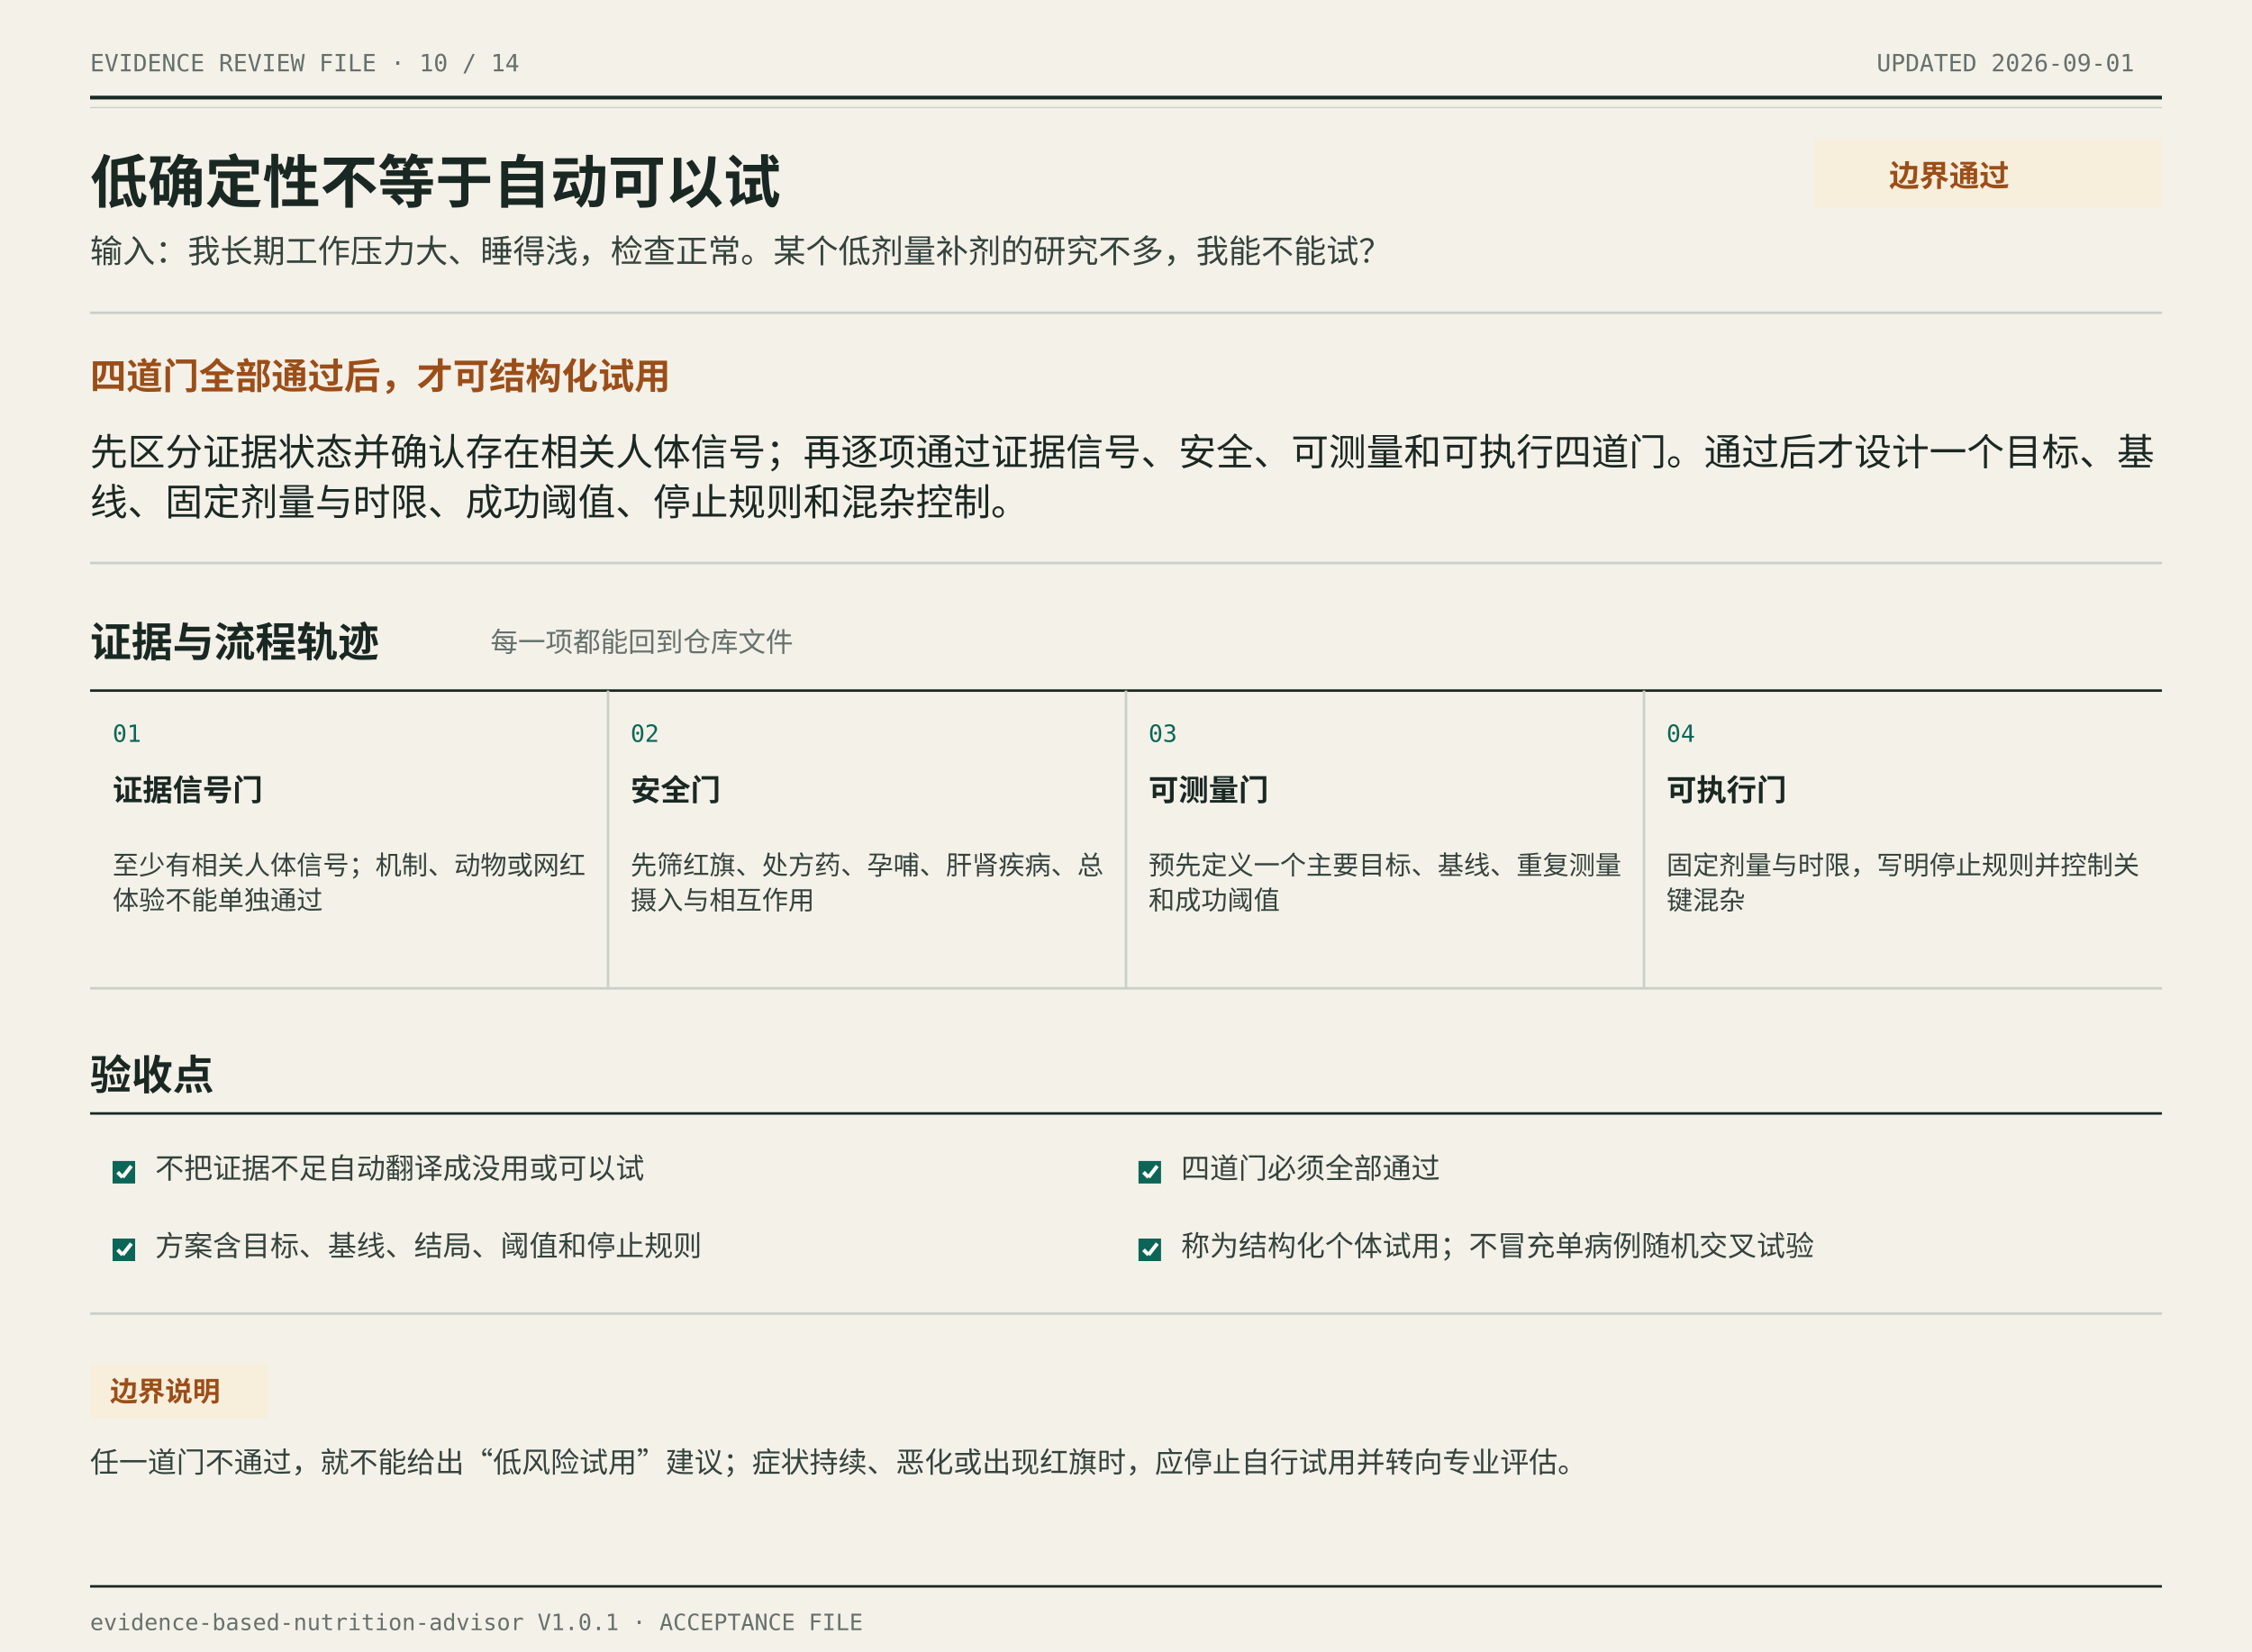
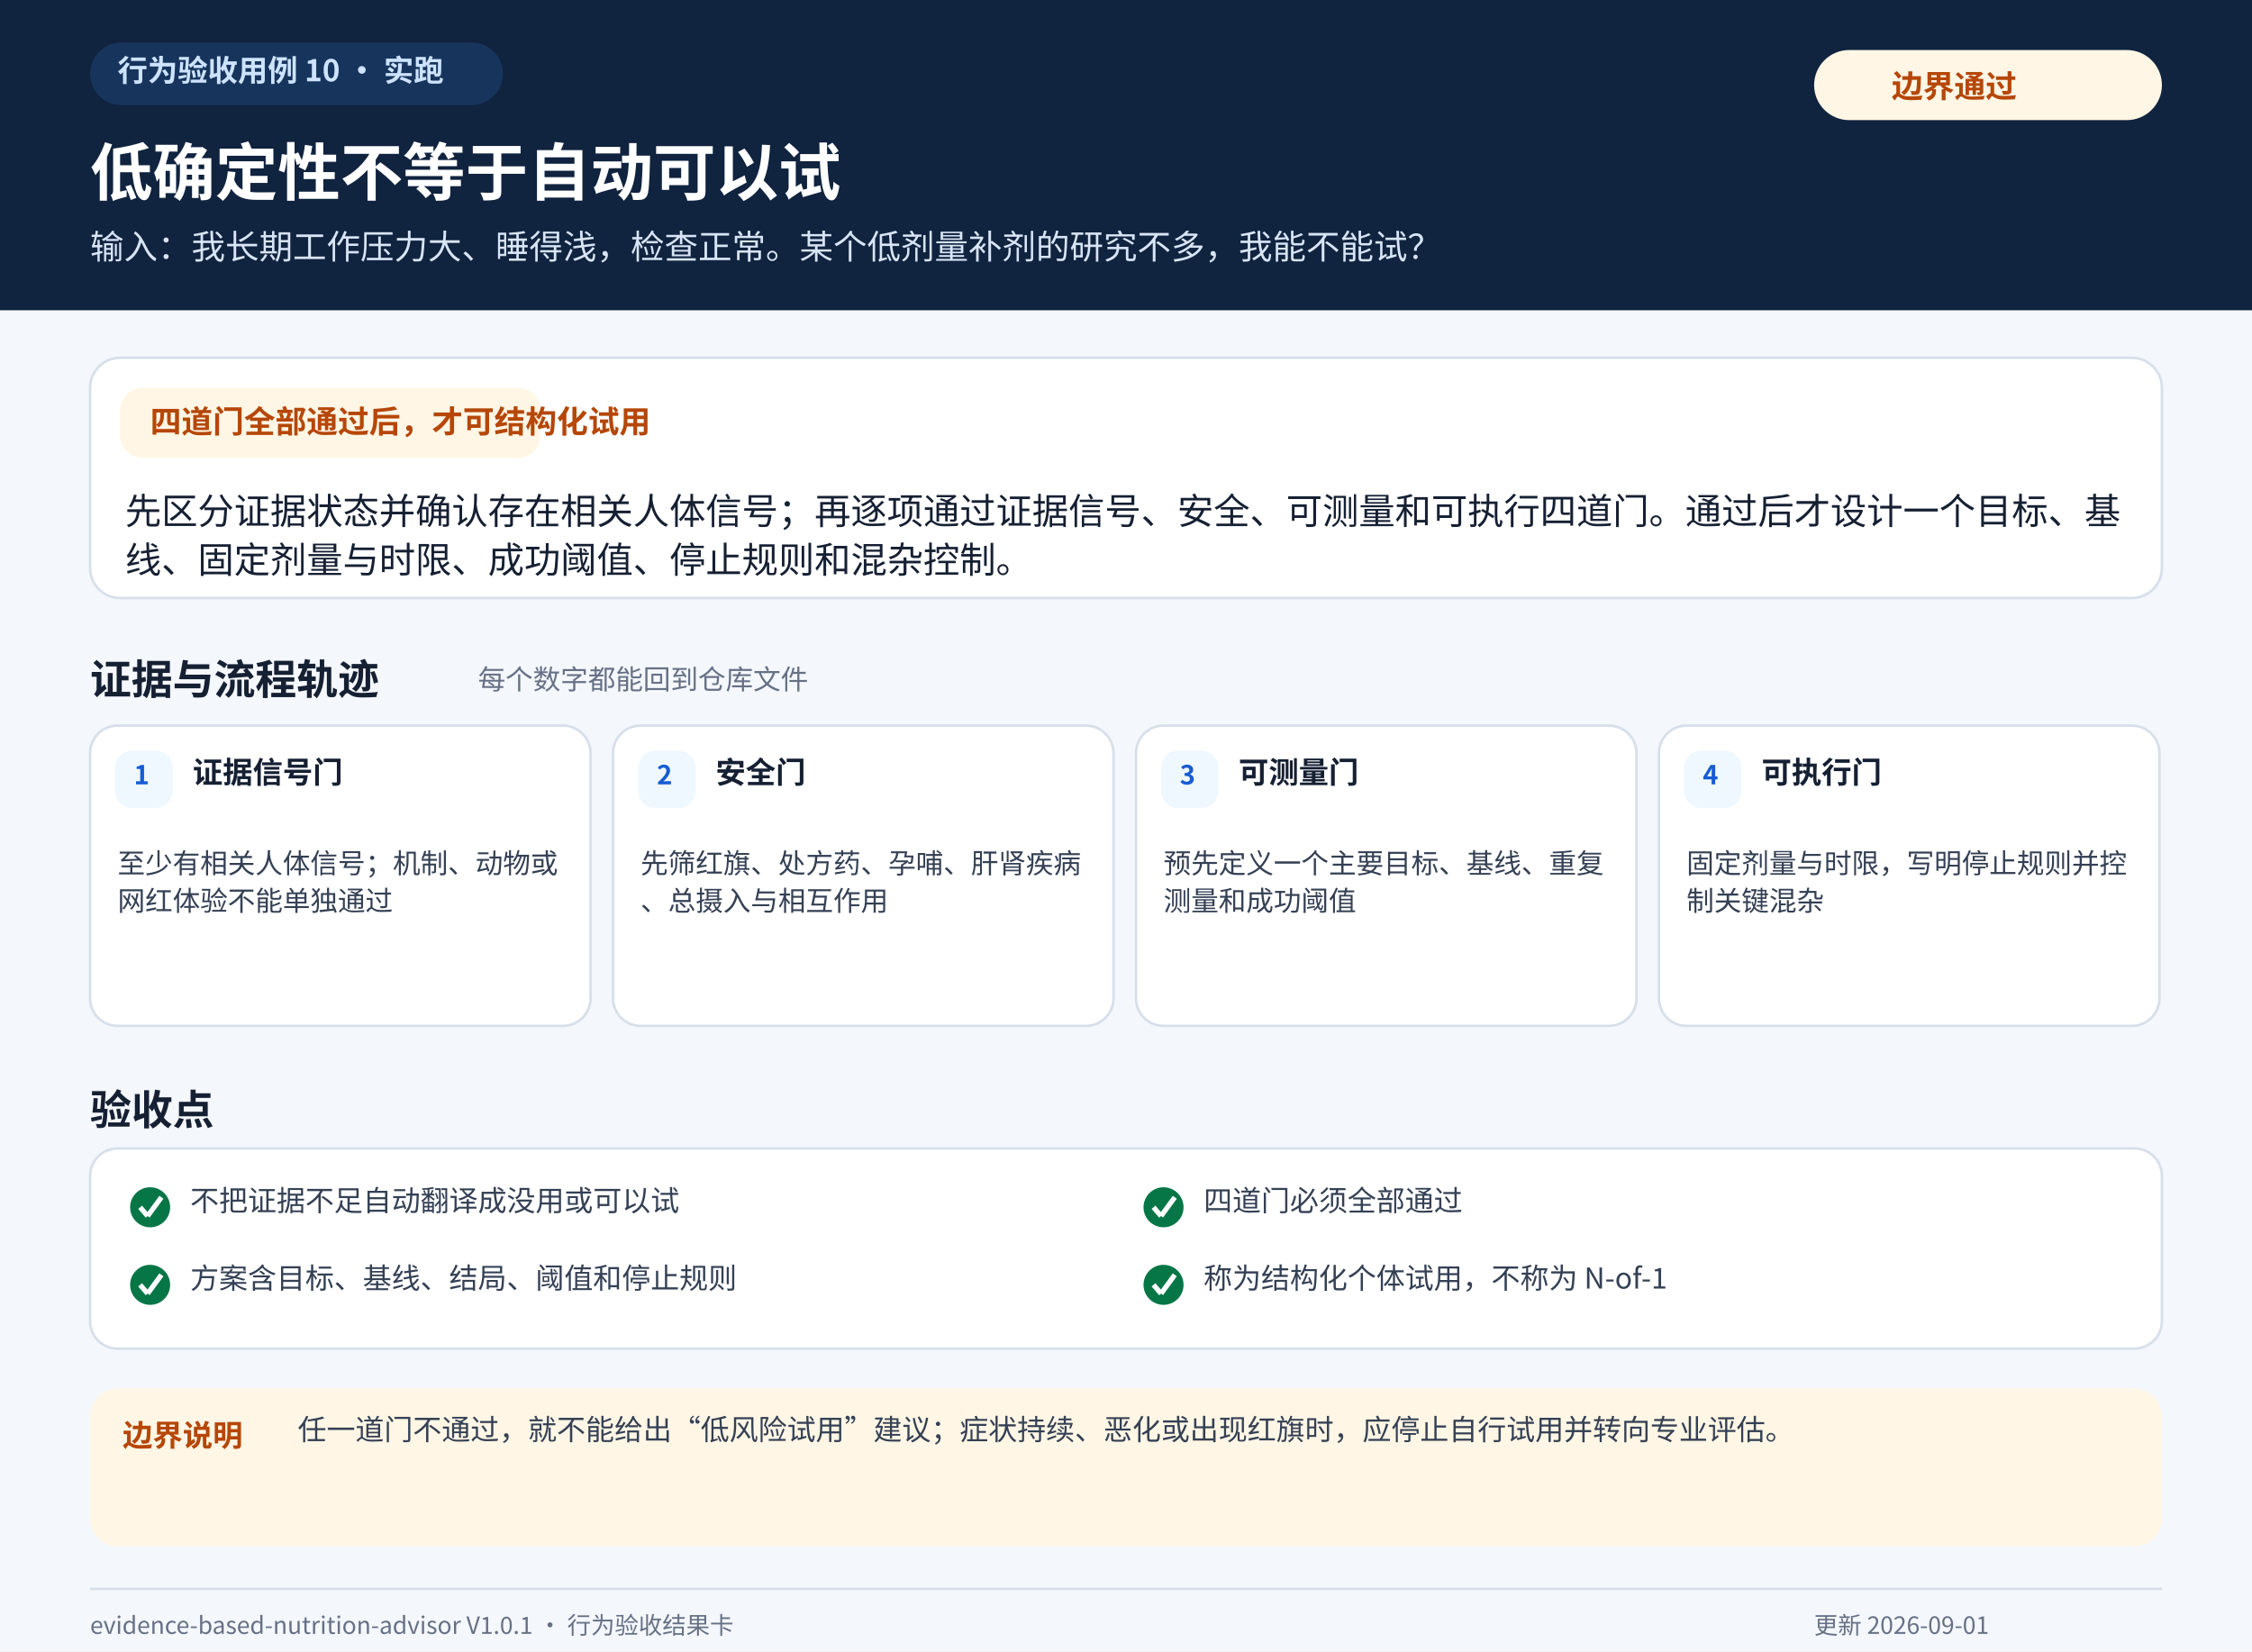
<svg xmlns="http://www.w3.org/2000/svg" width="1800" height="1320" viewBox="0 0 1800 1320" role="img" aria-label="行为验收用例 10：低确定性不等于自动可以试">
-   <rect width="1800" height="1320" fill="#F4F1E9" />
-   <rect x="0" y="0" width="1800" height="1320" rx="0" fill="#F4F1E9" />
-   <text x="72" y="57" font-family="Consolas, monospace" font-size="19" font-weight="400" fill="#65716C">EVIDENCE REVIEW FILE · 10 / 14</text>
-   <text x="1500" y="57" font-family="Consolas, monospace" font-size="19" font-weight="400" fill="#65716C">UPDATED 2026-09-01</text>
-   <line x1="72" y1="78" x2="1728" y2="78" stroke="#1A2823" stroke-width="3" />
-   <line x1="72" y1="86" x2="1728" y2="86" stroke="#C9D0C8" stroke-width="1" />
-   <text x="72" y="162" font-family="Microsoft YaHei, PingFang SC, Noto Sans CJK SC, sans-serif" font-size="46" font-weight="700" fill="#1A2823">低确定性不等于自动可以试</text>
-   <text x="72" y="210" font-family="Microsoft YaHei, PingFang SC, Noto Sans CJK SC, sans-serif" font-size="26" font-weight="400" fill="#34433D">输入：我长期工作压力大、睡得浅，检查正常。某个低剂量补剂的研究不多，我能不能试？</text>
-   <rect x="1450" y="112" width="278" height="54" rx="0" fill="#F8EEDC" />
-   <text x="1510" y="149" font-family="Microsoft YaHei, PingFang SC, Noto Sans CJK SC, sans-serif" font-size="24" font-weight="700" fill="#9B4E18">边界通过</text>
-   <line x1="72" y1="250" x2="1728" y2="250" stroke="#C9D0C8" stroke-width="2" />
-   <text x="72" y="311" font-family="Microsoft YaHei, PingFang SC, Noto Sans CJK SC, sans-serif" font-size="29" font-weight="700" fill="#9B4E18">四道门全部通过后，才可结构化试用</text>
-   <text x="72" y="372" font-family="Microsoft YaHei, PingFang SC, Noto Sans CJK SC, sans-serif" font-size="30" font-weight="400" fill="#1A2823">先区分证据状态并确认存在相关人体信号；再逐项通过证据信号、安全、可测量和可执行四道门。通过后才设计一个目标、基</text>
-   <text x="72" y="412" font-family="Microsoft YaHei, PingFang SC, Noto Sans CJK SC, sans-serif" font-size="30" font-weight="400" fill="#1A2823">线、固定剂量与时限、成功阈值、停止规则和混杂控制。</text>
-   <line x1="72" y1="450" x2="1728" y2="450" stroke="#C9D0C8" stroke-width="2" />
-   <text x="72" y="525" font-family="Microsoft YaHei, PingFang SC, Noto Sans CJK SC, sans-serif" font-size="33" font-weight="700" fill="#1A2823">证据与流程轨迹</text>
-   <text x="392" y="521" font-family="Microsoft YaHei, PingFang SC, Noto Sans CJK SC, sans-serif" font-size="22" font-weight="400" fill="#65716C">每一项都能回到仓库文件</text>
-   <line x1="72" y1="552" x2="486" y2="552" stroke="#1A2823" stroke-width="2" />
-   <line x1="72" y1="790" x2="486" y2="790" stroke="#C9D0C8" stroke-width="2" />
-   <text x="90" y="593" font-family="Consolas, monospace" font-size="19" font-weight="400" fill="#0B6657">01</text>
-   <text x="90" y="640" font-family="Microsoft YaHei, PingFang SC, Noto Sans CJK SC, sans-serif" font-size="24" font-weight="700" fill="#1A2823">证据信号门</text>
-   <text x="90" y="699" font-family="Microsoft YaHei, PingFang SC, Noto Sans CJK SC, sans-serif" font-size="21" font-weight="400" fill="#34433D">至少有相关人体信号；机制、动物或网红</text>
-   <text x="90" y="727" font-family="Microsoft YaHei, PingFang SC, Noto Sans CJK SC, sans-serif" font-size="21" font-weight="400" fill="#34433D">体验不能单独通过</text>
-   <line x1="486" y1="552" x2="900" y2="552" stroke="#1A2823" stroke-width="2" />
-   <line x1="486" y1="790" x2="900" y2="790" stroke="#C9D0C8" stroke-width="2" />
-   <line x1="486" y1="552" x2="486" y2="790" stroke="#C9D0C8" stroke-width="2" />
-   <text x="504" y="593" font-family="Consolas, monospace" font-size="19" font-weight="400" fill="#0B6657">02</text>
-   <text x="504" y="640" font-family="Microsoft YaHei, PingFang SC, Noto Sans CJK SC, sans-serif" font-size="24" font-weight="700" fill="#1A2823">安全门</text>
-   <text x="504" y="699" font-family="Microsoft YaHei, PingFang SC, Noto Sans CJK SC, sans-serif" font-size="21" font-weight="400" fill="#34433D">先筛红旗、处方药、孕哺、肝肾疾病、总</text>
-   <text x="504" y="727" font-family="Microsoft YaHei, PingFang SC, Noto Sans CJK SC, sans-serif" font-size="21" font-weight="400" fill="#34433D">摄入与相互作用</text>
-   <line x1="900" y1="552" x2="1314" y2="552" stroke="#1A2823" stroke-width="2" />
-   <line x1="900" y1="790" x2="1314" y2="790" stroke="#C9D0C8" stroke-width="2" />
-   <line x1="900" y1="552" x2="900" y2="790" stroke="#C9D0C8" stroke-width="2" />
-   <text x="918" y="593" font-family="Consolas, monospace" font-size="19" font-weight="400" fill="#0B6657">03</text>
-   <text x="918" y="640" font-family="Microsoft YaHei, PingFang SC, Noto Sans CJK SC, sans-serif" font-size="24" font-weight="700" fill="#1A2823">可测量门</text>
-   <text x="918" y="699" font-family="Microsoft YaHei, PingFang SC, Noto Sans CJK SC, sans-serif" font-size="21" font-weight="400" fill="#34433D">预先定义一个主要目标、基线、重复测量</text>
-   <text x="918" y="727" font-family="Microsoft YaHei, PingFang SC, Noto Sans CJK SC, sans-serif" font-size="21" font-weight="400" fill="#34433D">和成功阈值</text>
-   <line x1="1314" y1="552" x2="1728" y2="552" stroke="#1A2823" stroke-width="2" />
-   <line x1="1314" y1="790" x2="1728" y2="790" stroke="#C9D0C8" stroke-width="2" />
-   <line x1="1314" y1="552" x2="1314" y2="790" stroke="#C9D0C8" stroke-width="2" />
-   <text x="1332" y="593" font-family="Consolas, monospace" font-size="19" font-weight="400" fill="#0B6657">04</text>
-   <text x="1332" y="640" font-family="Microsoft YaHei, PingFang SC, Noto Sans CJK SC, sans-serif" font-size="24" font-weight="700" fill="#1A2823">可执行门</text>
-   <text x="1332" y="699" font-family="Microsoft YaHei, PingFang SC, Noto Sans CJK SC, sans-serif" font-size="21" font-weight="400" fill="#34433D">固定剂量与时限，写明停止规则并控制关</text>
-   <text x="1332" y="727" font-family="Microsoft YaHei, PingFang SC, Noto Sans CJK SC, sans-serif" font-size="21" font-weight="400" fill="#34433D">键混杂</text>
-   <text x="72" y="871" font-family="Microsoft YaHei, PingFang SC, Noto Sans CJK SC, sans-serif" font-size="33" font-weight="700" fill="#1A2823">验收点</text>
-   <line x1="72" y1="890" x2="1728" y2="890" stroke="#1A2823" stroke-width="2" />
-   <rect x="90" y="928" width="18" height="18" rx="0" fill="#0B6657" />
-   <line x1="94" y1="937" x2="98" y2="941" stroke="#FBFAF5" stroke-width="3" />
-   <line x1="98" y1="941" x2="105" y2="932" stroke="#FBFAF5" stroke-width="3" />
-   <text x="124" y="942" font-family="Microsoft YaHei, PingFang SC, Noto Sans CJK SC, sans-serif" font-size="23" font-weight="400" fill="#34433D">不把证据不足自动翻译成没用或可以试</text>
-   <rect x="910" y="928" width="18" height="18" rx="0" fill="#0B6657" />
-   <line x1="914" y1="937" x2="918" y2="941" stroke="#FBFAF5" stroke-width="3" />
-   <line x1="918" y1="941" x2="925" y2="932" stroke="#FBFAF5" stroke-width="3" />
-   <text x="944" y="942" font-family="Microsoft YaHei, PingFang SC, Noto Sans CJK SC, sans-serif" font-size="23" font-weight="400" fill="#34433D">四道门必须全部通过</text>
-   <rect x="90" y="990" width="18" height="18" rx="0" fill="#0B6657" />
-   <line x1="94" y1="999" x2="98" y2="1003" stroke="#FBFAF5" stroke-width="3" />
-   <line x1="98" y1="1003" x2="105" y2="994" stroke="#FBFAF5" stroke-width="3" />
-   <text x="124" y="1004" font-family="Microsoft YaHei, PingFang SC, Noto Sans CJK SC, sans-serif" font-size="23" font-weight="400" fill="#34433D">方案含目标、基线、结局、阈值和停止规则</text>
-   <rect x="910" y="990" width="18" height="18" rx="0" fill="#0B6657" />
-   <line x1="914" y1="999" x2="918" y2="1003" stroke="#FBFAF5" stroke-width="3" />
-   <line x1="918" y1="1003" x2="925" y2="994" stroke="#FBFAF5" stroke-width="3" />
-   <text x="944" y="1004" font-family="Microsoft YaHei, PingFang SC, Noto Sans CJK SC, sans-serif" font-size="23" font-weight="400" fill="#34433D">称为结构化个体试用；不冒充单病例随机交叉试验</text>
-   <line x1="72" y1="1050" x2="1728" y2="1050" stroke="#C9D0C8" stroke-width="2" />
-   <rect x="72" y="1090" width="142" height="44" rx="0" fill="#F8EEDC" />
-   <text x="88" y="1120" font-family="Microsoft YaHei, PingFang SC, Noto Sans CJK SC, sans-serif" font-size="22" font-weight="700" fill="#9B4E18">边界说明</text>
-   <text x="72" y="1177" font-family="Microsoft YaHei, PingFang SC, Noto Sans CJK SC, sans-serif" font-size="23" font-weight="400" fill="#34433D">任一道门不通过，就不能给出“低风险试用”建议；症状持续、恶化或出现红旗时，应停止自行试用并转向专业评估。</text>
-   <line x1="72" y1="1268" x2="1728" y2="1268" stroke="#1A2823" stroke-width="2" />
-   <text x="72" y="1303" font-family="Consolas, monospace" font-size="18" font-weight="400" fill="#65716C">evidence-based-nutrition-advisor V1.0.1 · ACCEPTANCE FILE</text>
+   <rect width="1800" height="1320" fill="#F4F7FB" />
+   <rect x="0" y="0" width="1800" height="248" rx="0" fill="#10233F" />
+   <rect x="72" y="34" width="330" height="50" rx="25" fill="#17345C" />
+   <text x="94" y="65" font-family="Microsoft YaHei, PingFang SC, Noto Sans CJK SC, sans-serif" font-size="24" font-weight="700" fill="#CDE3FF">行为验收用例 10 · 实跑</text>
+   <text x="72" y="156" font-family="Microsoft YaHei, PingFang SC, Noto Sans CJK SC, sans-serif" font-size="50" font-weight="700" fill="#FFFFFF">低确定性不等于自动可以试</text>
+   <text x="72" y="207" font-family="Microsoft YaHei, PingFang SC, Noto Sans CJK SC, sans-serif" font-size="27" font-weight="400" fill="#D8E5F6">输入：我长期工作压力大、睡得浅，检查正常。某个低剂量补剂的研究不多，我能不能试？</text>
+   <rect x="1450" y="40" width="278" height="56" rx="28" fill="#FFF6E5" />
+   <text x="1512" y="78" font-family="Microsoft YaHei, PingFang SC, Noto Sans CJK SC, sans-serif" font-size="25" font-weight="700" fill="#B54708">边界通过</text>
+   <rect x="72" y="286" width="1656" height="192" rx="24" fill="#FFFFFF" stroke="#D7DFEA" stroke-width="2" />
+   <rect x="96" y="310" width="336" height="56" rx="18" fill="#FFF6E5" />
+   <text x="120" y="346" font-family="Microsoft YaHei, PingFang SC, Noto Sans CJK SC, sans-serif" font-size="25" font-weight="700" fill="#B54708">四道门全部通过后，才可结构化试用</text>
+   <text x="100" y="419" font-family="Microsoft YaHei, PingFang SC, Noto Sans CJK SC, sans-serif" font-size="29" font-weight="400" fill="#162033">先区分证据状态并确认存在相关人体信号；再逐项通过证据信号、安全、可测量和可执行四道门。通过后才设计一个目标、基</text>
+   <text x="100" y="458" font-family="Microsoft YaHei, PingFang SC, Noto Sans CJK SC, sans-serif" font-size="29" font-weight="400" fill="#162033">线、固定剂量与时限、成功阈值、停止规则和混杂控制。</text>
+   <text x="72" y="555" font-family="Microsoft YaHei, PingFang SC, Noto Sans CJK SC, sans-serif" font-size="33" font-weight="700" fill="#162033">证据与流程轨迹</text>
+   <text x="382" y="551" font-family="Microsoft YaHei, PingFang SC, Noto Sans CJK SC, sans-serif" font-size="22" font-weight="400" fill="#667085">每个数字都能回到仓库文件</text>
+   <rect x="72" y="580" width="400" height="240" rx="22" fill="#FFFFFF" stroke="#D7DFEA" stroke-width="2" />
+   <rect x="92" y="600" width="46" height="46" rx="14" fill="#EFF8FF" />
+   <text x="107" y="627" font-family="Microsoft YaHei, PingFang SC, Noto Sans CJK SC, sans-serif" font-size="21" font-weight="700" fill="#175CD3">1</text>
+   <text x="154" y="626" font-family="Microsoft YaHei, PingFang SC, Noto Sans CJK SC, sans-serif" font-size="24" font-weight="700" fill="#162033">证据信号门</text>
+   <text x="94" y="698" font-family="Microsoft YaHei, PingFang SC, Noto Sans CJK SC, sans-serif" font-size="22" font-weight="400" fill="#344054">至少有相关人体信号；机制、动物或</text>
+   <text x="94" y="728" font-family="Microsoft YaHei, PingFang SC, Noto Sans CJK SC, sans-serif" font-size="22" font-weight="400" fill="#344054">网红体验不能单独通过</text>
+   <rect x="490" y="580" width="400" height="240" rx="22" fill="#FFFFFF" stroke="#D7DFEA" stroke-width="2" />
+   <rect x="510" y="600" width="46" height="46" rx="14" fill="#EFF8FF" />
+   <text x="525" y="627" font-family="Microsoft YaHei, PingFang SC, Noto Sans CJK SC, sans-serif" font-size="21" font-weight="700" fill="#175CD3">2</text>
+   <text x="572" y="626" font-family="Microsoft YaHei, PingFang SC, Noto Sans CJK SC, sans-serif" font-size="24" font-weight="700" fill="#162033">安全门</text>
+   <text x="512" y="698" font-family="Microsoft YaHei, PingFang SC, Noto Sans CJK SC, sans-serif" font-size="22" font-weight="400" fill="#344054">先筛红旗、处方药、孕哺、肝肾疾病</text>
+   <text x="512" y="728" font-family="Microsoft YaHei, PingFang SC, Noto Sans CJK SC, sans-serif" font-size="22" font-weight="400" fill="#344054">、总摄入与相互作用</text>
+   <rect x="908" y="580" width="400" height="240" rx="22" fill="#FFFFFF" stroke="#D7DFEA" stroke-width="2" />
+   <rect x="928" y="600" width="46" height="46" rx="14" fill="#EFF8FF" />
+   <text x="943" y="627" font-family="Microsoft YaHei, PingFang SC, Noto Sans CJK SC, sans-serif" font-size="21" font-weight="700" fill="#175CD3">3</text>
+   <text x="990" y="626" font-family="Microsoft YaHei, PingFang SC, Noto Sans CJK SC, sans-serif" font-size="24" font-weight="700" fill="#162033">可测量门</text>
+   <text x="930" y="698" font-family="Microsoft YaHei, PingFang SC, Noto Sans CJK SC, sans-serif" font-size="22" font-weight="400" fill="#344054">预先定义一个主要目标、基线、重复</text>
+   <text x="930" y="728" font-family="Microsoft YaHei, PingFang SC, Noto Sans CJK SC, sans-serif" font-size="22" font-weight="400" fill="#344054">测量和成功阈值</text>
+   <rect x="1326" y="580" width="400" height="240" rx="22" fill="#FFFFFF" stroke="#D7DFEA" stroke-width="2" />
+   <rect x="1346" y="600" width="46" height="46" rx="14" fill="#EFF8FF" />
+   <text x="1361" y="627" font-family="Microsoft YaHei, PingFang SC, Noto Sans CJK SC, sans-serif" font-size="21" font-weight="700" fill="#175CD3">4</text>
+   <text x="1408" y="626" font-family="Microsoft YaHei, PingFang SC, Noto Sans CJK SC, sans-serif" font-size="24" font-weight="700" fill="#162033">可执行门</text>
+   <text x="1348" y="698" font-family="Microsoft YaHei, PingFang SC, Noto Sans CJK SC, sans-serif" font-size="22" font-weight="400" fill="#344054">固定剂量与时限，写明停止规则并控</text>
+   <text x="1348" y="728" font-family="Microsoft YaHei, PingFang SC, Noto Sans CJK SC, sans-serif" font-size="22" font-weight="400" fill="#344054">制关键混杂</text>
+   <text x="72" y="899" font-family="Microsoft YaHei, PingFang SC, Noto Sans CJK SC, sans-serif" font-size="33" font-weight="700" fill="#162033">验收点</text>
+   <rect x="72" y="918" width="1656" height="160" rx="22" fill="#FFFFFF" stroke="#D7DFEA" stroke-width="2" />
+   <circle cx="120.0" cy="965.0" r="16.0" fill="#067647" />
+   <line x1="112" y1="965" x2="118" y2="972" stroke="#FFFFFF" stroke-width="4" />
+   <line x1="118" y1="972" x2="129" y2="957" stroke="#FFFFFF" stroke-width="4" />
+   <text x="152" y="968" font-family="Microsoft YaHei, PingFang SC, Noto Sans CJK SC, sans-serif" font-size="23" font-weight="400" fill="#344054">不把证据不足自动翻译成没用或可以试</text>
+   <circle cx="930.0" cy="965.0" r="16.0" fill="#067647" />
+   <line x1="922" y1="965" x2="928" y2="972" stroke="#FFFFFF" stroke-width="4" />
+   <line x1="928" y1="972" x2="939" y2="957" stroke="#FFFFFF" stroke-width="4" />
+   <text x="962" y="968" font-family="Microsoft YaHei, PingFang SC, Noto Sans CJK SC, sans-serif" font-size="23" font-weight="400" fill="#344054">四道门必须全部通过</text>
+   <circle cx="120.0" cy="1027.0" r="16.0" fill="#067647" />
+   <line x1="112" y1="1027" x2="118" y2="1034" stroke="#FFFFFF" stroke-width="4" />
+   <line x1="118" y1="1034" x2="129" y2="1019" stroke="#FFFFFF" stroke-width="4" />
+   <text x="152" y="1030" font-family="Microsoft YaHei, PingFang SC, Noto Sans CJK SC, sans-serif" font-size="23" font-weight="400" fill="#344054">方案含目标、基线、结局、阈值和停止规则</text>
+   <circle cx="930.0" cy="1027.0" r="16.0" fill="#067647" />
+   <line x1="922" y1="1027" x2="928" y2="1034" stroke="#FFFFFF" stroke-width="4" />
+   <line x1="928" y1="1034" x2="939" y2="1019" stroke="#FFFFFF" stroke-width="4" />
+   <text x="962" y="1030" font-family="Microsoft YaHei, PingFang SC, Noto Sans CJK SC, sans-serif" font-size="23" font-weight="400" fill="#344054">称为结构化个体试用，不称为 N-of-1</text>
+   <rect x="72" y="1110" width="1656" height="126" rx="22" fill="#FFF6E5" />
+   <text x="98" y="1156" font-family="Microsoft YaHei, PingFang SC, Noto Sans CJK SC, sans-serif" font-size="24" font-weight="700" fill="#B54708">边界说明</text>
+   <text x="238" y="1151" font-family="Microsoft YaHei, PingFang SC, Noto Sans CJK SC, sans-serif" font-size="23" font-weight="400" fill="#344054">任一道门不通过，就不能给出“低风险试用”建议；症状持续、恶化或出现红旗时，应停止自行试用并转向专业评估。</text>
+   <line x1="72" y1="1270" x2="1728" y2="1270" stroke="#D7DFEA" stroke-width="2" />
+   <text x="72" y="1306" font-family="Microsoft YaHei, PingFang SC, Noto Sans CJK SC, sans-serif" font-size="19" font-weight="400" fill="#667085">evidence-based-nutrition-advisor V1.0.1 · 行为验收结果卡</text>
+   <text x="1450" y="1306" font-family="Microsoft YaHei, PingFang SC, Noto Sans CJK SC, sans-serif" font-size="19" font-weight="400" fill="#667085">更新 2026-09-01</text>
</svg>
